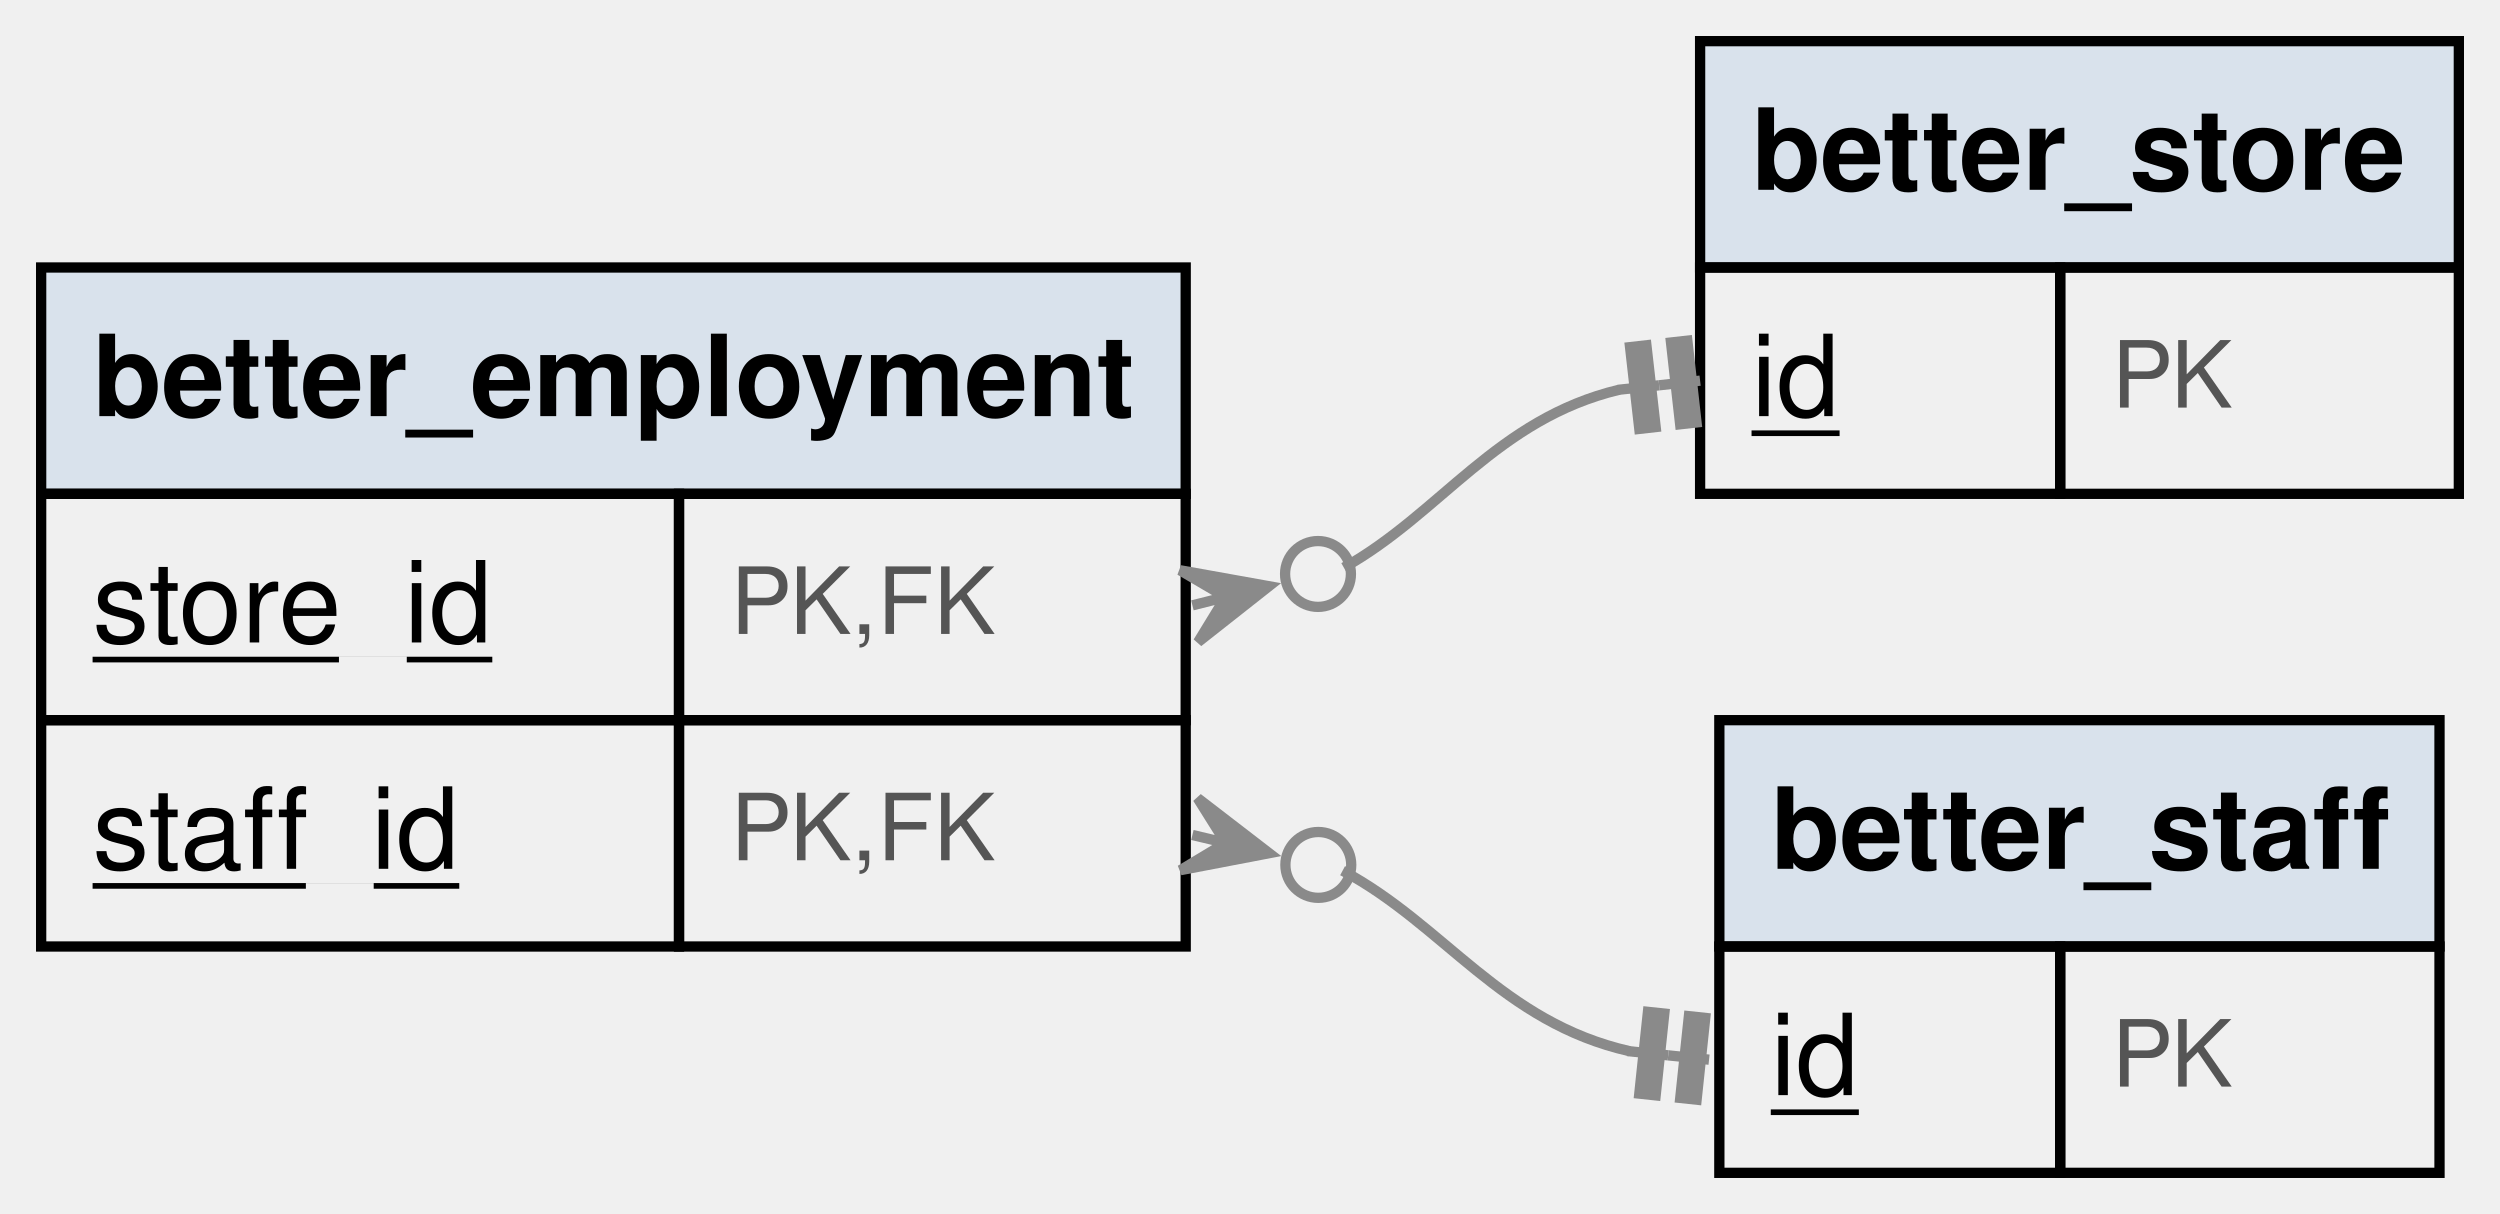
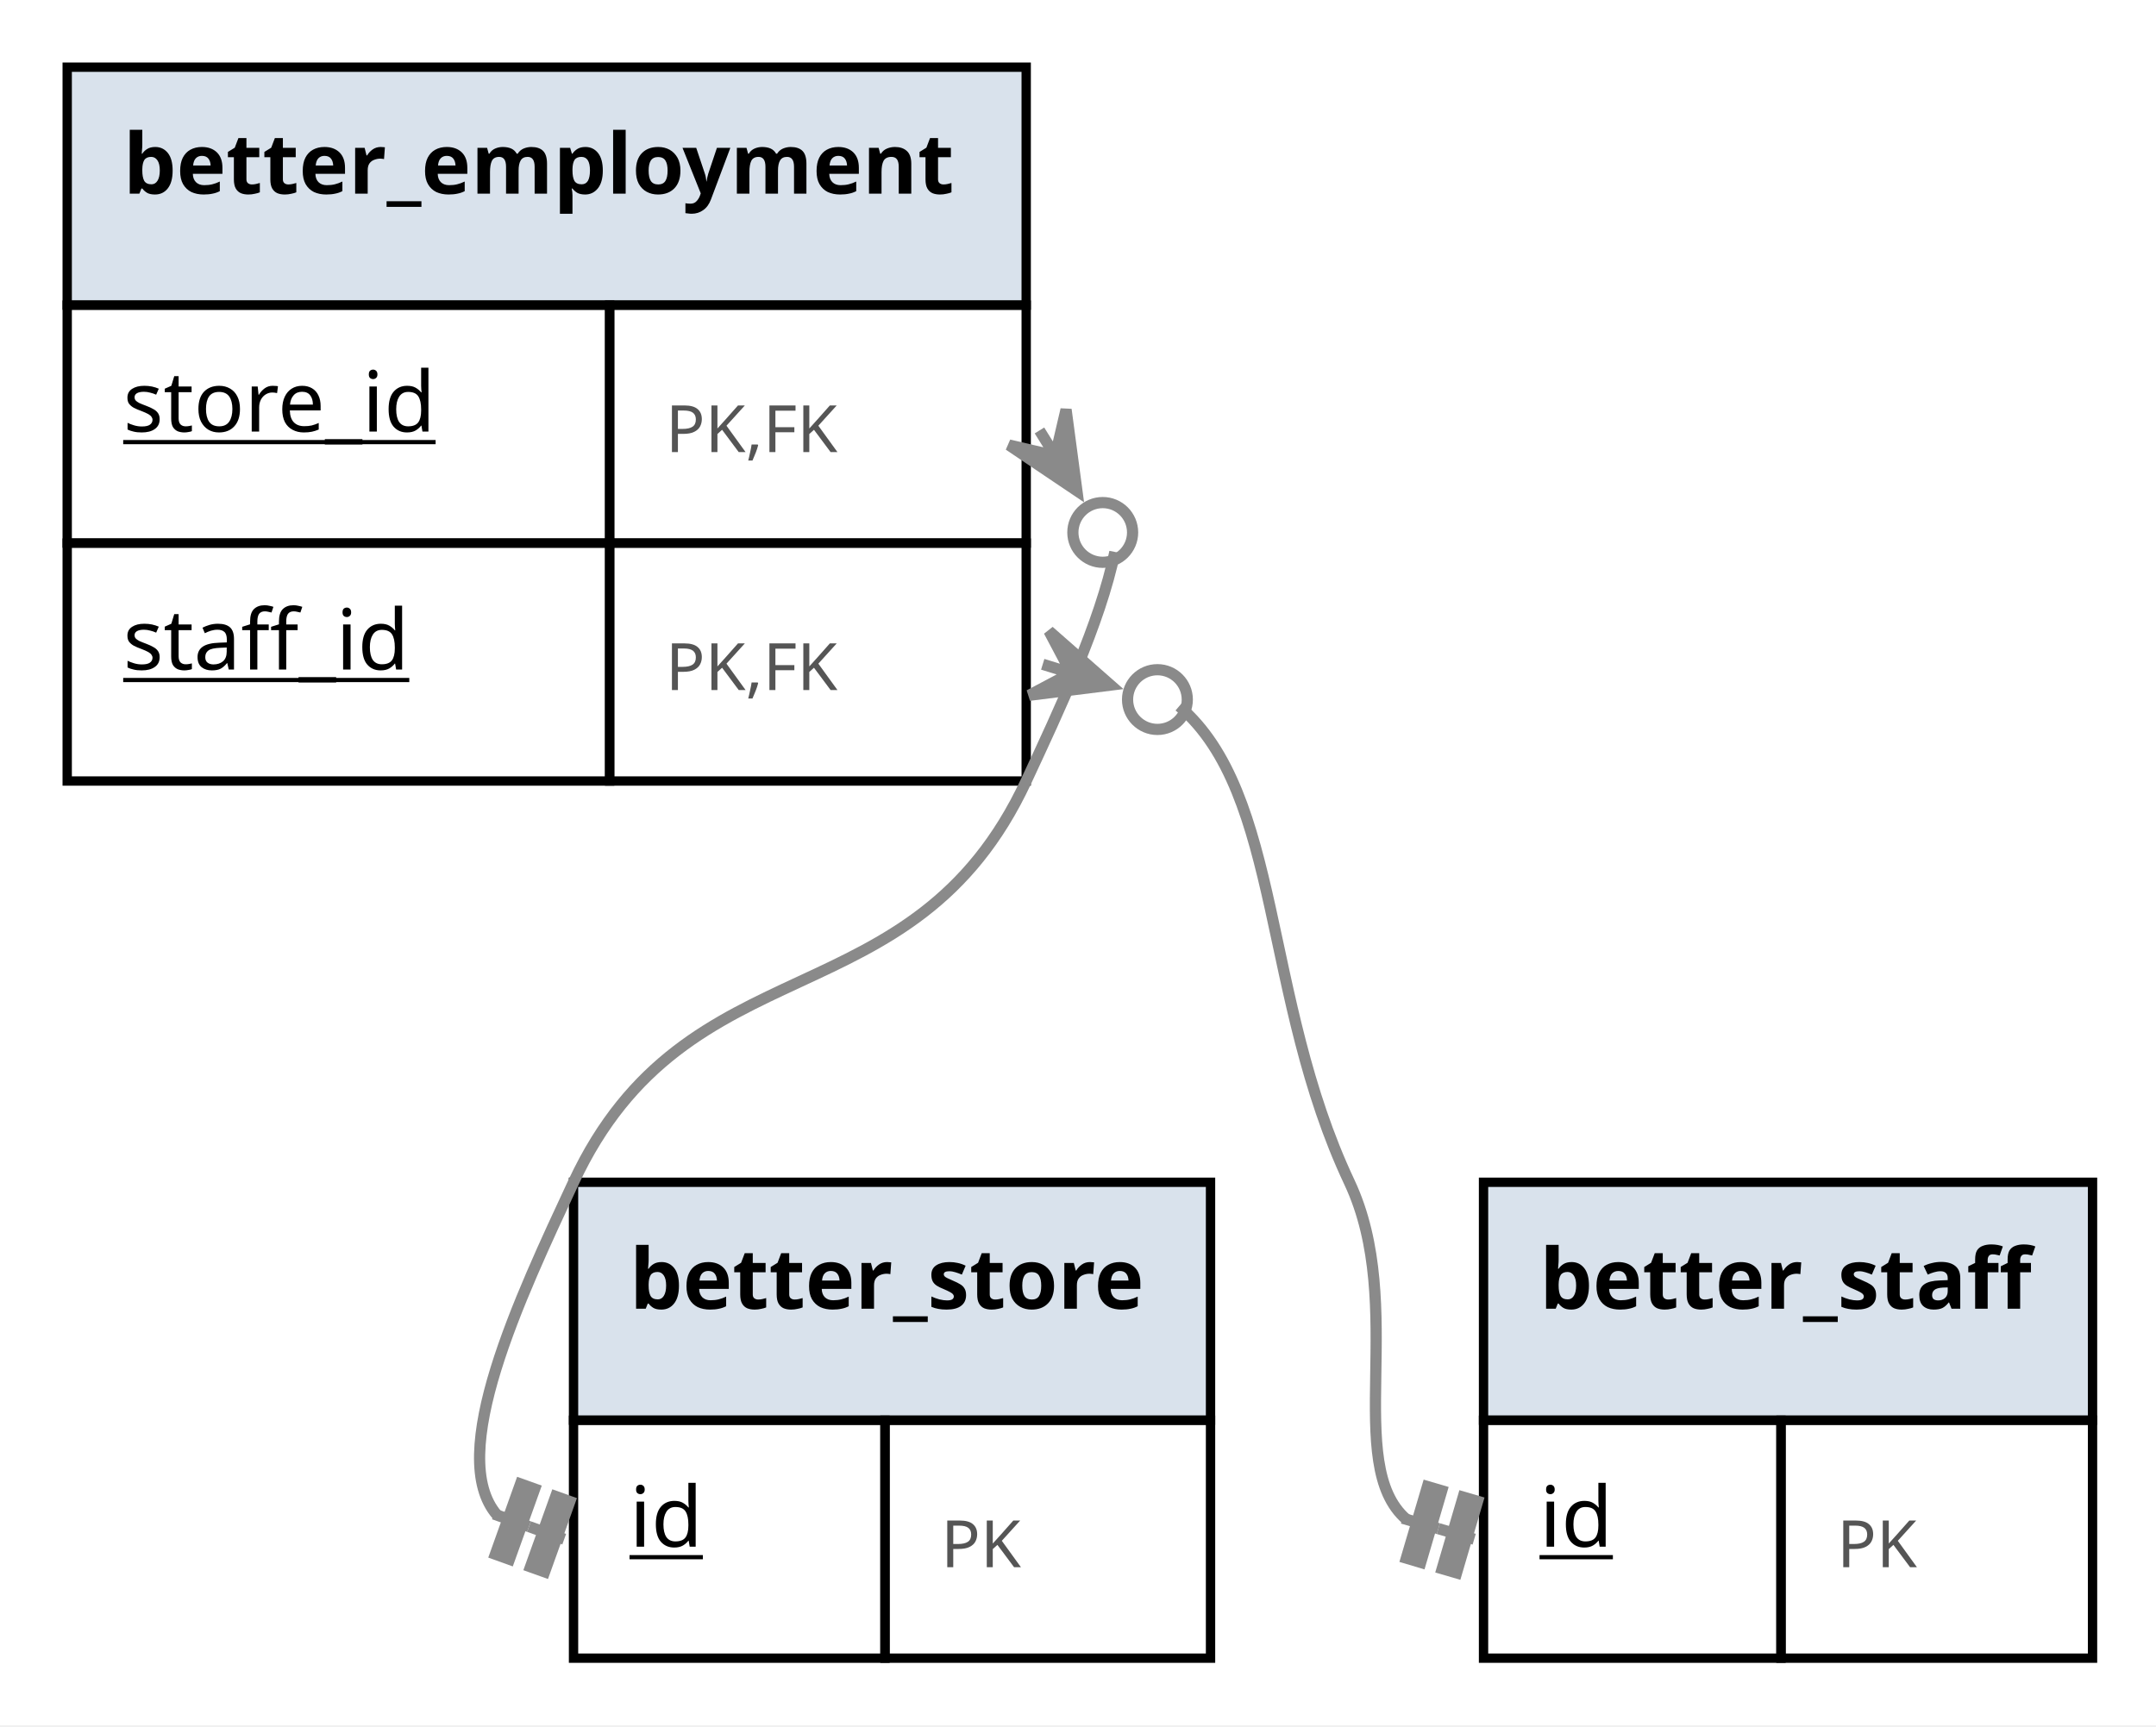
- <svg xmlns="http://www.w3.org/2000/svg" width="243pt" height="118pt" viewBox="0.00 0.00 243.00 118.00">
-   <g id="graph0" class="graph" transform="scale(1 1) rotate(0) translate(4 114)">
+ <svg xmlns="http://www.w3.org/2000/svg" width="231pt" height="185pt" viewBox="0.00 0.00 231.00 185.00">
+   <g id="graph0" class="graph" transform="scale(1 1) rotate(0) translate(7.2 177.7)">
+     <polygon fill="white" stroke="none" points="-7.2,7.2 -7.2,-177.7 224.2,-177.7 224.2,7.2 -7.2,7.2" />
    <g id="node1" class="node">
-       <polygon fill="#d9e2ec" stroke="none" points="161.25,-88 161.25,-110 235,-110 235,-88 161.25,-88" />
-       <polygon fill="none" stroke="black" points="161.25,-88 161.25,-110 235,-110 235,-88 161.25,-88" />
-       <text xml:space="preserve" text-anchor="start" x="166.25" y="-95.55" font-family="Helvetica,sans-Serif" font-weight="bold" font-size="11.00">better_store</text>
-       <polygon fill="none" stroke="black" points="161.25,-66 161.25,-88 196.25,-88 196.25,-66 161.25,-66" />
-       <text xml:space="preserve" text-anchor="start" x="166.25" y="-73.55" font-family="Helvetica,sans-Serif" text-decoration="underline" font-size="11.00">id</text>
-       <polygon fill="none" stroke="black" points="196.25,-66 196.25,-88 235,-88 235,-66 196.25,-66" />
-       <text xml:space="preserve" text-anchor="start" x="201.25" y="-74.38" font-family="Helvetica,sans-Serif" font-size="9.00" fill="#555555">PK</text>
+       <polygon fill="#d9e2ec" stroke="none" points="54.25,-25.5 54.25,-51 122.5,-51 122.5,-25.5 54.25,-25.5" />
+       <polygon fill="none" stroke="#000000" points="54.25,-25.5 54.25,-51 122.5,-51 122.5,-25.5 54.25,-25.5" />
+       <text xml:space="preserve" text-anchor="start" x="60.25" y="-37.45" font-family="Noto Sans KR" font-weight="bold" font-size="9.00" fill="#000000">better_store</text>
+       <polygon fill="none" stroke="#000000" points="54.25,0 54.25,-25.5 87.62,-25.5 87.62,0 54.25,0" />
+       <text xml:space="preserve" text-anchor="start" x="60.25" y="-11.95" font-family="Noto Sans KR" text-decoration="underline" font-size="9.00">id</text>
+       <polygon fill="none" stroke="#000000" points="87.62,0 87.62,-25.5 122.5,-25.5 122.5,0 87.62,0" />
+       <text xml:space="preserve" text-anchor="start" x="93.62" y="-9.75" font-family="Noto Sans KR" font-size="7.00" fill="#555555">PK</text>
    </g>
    <g id="node2" class="node">
-       <polygon fill="#d9e2ec" stroke="none" points="163.12,-22 163.12,-44 233.12,-44 233.12,-22 163.12,-22" />
-       <polygon fill="none" stroke="black" points="163.12,-22 163.12,-44 233.12,-44 233.12,-22 163.12,-22" />
-       <text xml:space="preserve" text-anchor="start" x="168.12" y="-29.55" font-family="Helvetica,sans-Serif" font-weight="bold" font-size="11.00">better_staff</text>
-       <polygon fill="none" stroke="black" points="163.12,0 163.12,-22 196.25,-22 196.25,0 163.12,0" />
-       <text xml:space="preserve" text-anchor="start" x="168.12" y="-7.55" font-family="Helvetica,sans-Serif" text-decoration="underline" font-size="11.00">id</text>
-       <polygon fill="none" stroke="black" points="196.25,0 196.25,-22 233.12,-22 233.12,0 196.25,0" />
-       <text xml:space="preserve" text-anchor="start" x="201.25" y="-8.38" font-family="Helvetica,sans-Serif" font-size="9.00" fill="#555555">PK</text>
+       <polygon fill="#d9e2ec" stroke="none" points="151.75,-25.5 151.75,-51 217,-51 217,-25.5 151.75,-25.5" />
+       <polygon fill="none" stroke="#000000" points="151.75,-25.5 151.75,-51 217,-51 217,-25.5 151.75,-25.5" />
+       <text xml:space="preserve" text-anchor="start" x="157.75" y="-37.45" font-family="Noto Sans KR" font-weight="bold" font-size="9.00" fill="#000000">better_staff</text>
+       <polygon fill="none" stroke="#000000" points="151.75,0 151.75,-25.5 183.62,-25.5 183.62,0 151.75,0" />
+       <text xml:space="preserve" text-anchor="start" x="157.75" y="-11.95" font-family="Noto Sans KR" text-decoration="underline" font-size="9.00">id</text>
+       <polygon fill="none" stroke="#000000" points="183.62,0 183.62,-25.5 217,-25.5 217,0 183.62,0" />
+       <text xml:space="preserve" text-anchor="start" x="189.62" y="-9.75" font-family="Noto Sans KR" font-size="7.00" fill="#555555">PK</text>
    </g>
    <g id="node3" class="node">
-       <polygon fill="#d9e2ec" stroke="none" points="0,-66 0,-88 111.25,-88 111.25,-66 0,-66" />
-       <polygon fill="none" stroke="black" points="0,-66 0,-88 111.25,-88 111.25,-66 0,-66" />
-       <text xml:space="preserve" text-anchor="start" x="5" y="-73.55" font-family="Helvetica,sans-Serif" font-weight="bold" font-size="11.00">better_employment</text>
-       <polygon fill="none" stroke="black" points="0,-44 0,-66 62,-66 62,-44 0,-44" />
-       <text xml:space="preserve" text-anchor="start" x="5" y="-51.55" font-family="Helvetica,sans-Serif" text-decoration="underline" font-size="11.00">store_id</text>
-       <polygon fill="none" stroke="black" points="62,-44 62,-66 111.25,-66 111.25,-44 62,-44" />
-       <text xml:space="preserve" text-anchor="start" x="67" y="-52.38" font-family="Helvetica,sans-Serif" font-size="9.00" fill="#555555">PK,FK</text>
-       <polygon fill="none" stroke="black" points="0,-22 0,-44 62,-44 62,-22 0,-22" />
-       <text xml:space="preserve" text-anchor="start" x="5" y="-29.55" font-family="Helvetica,sans-Serif" text-decoration="underline" font-size="11.00">staff_id</text>
-       <polygon fill="none" stroke="black" points="62,-22 62,-44 111.25,-44 111.25,-22 62,-22" />
-       <text xml:space="preserve" text-anchor="start" x="67" y="-30.38" font-family="Helvetica,sans-Serif" font-size="9.00" fill="#555555">PK,FK</text>
+       <polygon fill="#d9e2ec" stroke="none" points="0,-145 0,-170.5 102.75,-170.5 102.75,-145 0,-145" />
+       <polygon fill="none" stroke="#000000" points="0,-145 0,-170.5 102.75,-170.5 102.75,-145 0,-145" />
+       <text xml:space="preserve" text-anchor="start" x="6" y="-156.95" font-family="Noto Sans KR" font-weight="bold" font-size="9.00" fill="#000000">better_employment</text>
+       <polygon fill="none" stroke="#000000" points="0,-119.5 0,-145 58.12,-145 58.12,-119.5 0,-119.5" />
+       <text xml:space="preserve" text-anchor="start" x="6" y="-131.45" font-family="Noto Sans KR" text-decoration="underline" font-size="9.00">store_id</text>
+       <polygon fill="none" stroke="#000000" points="58.12,-119.5 58.12,-145 102.75,-145 102.75,-119.5 58.12,-119.5" />
+       <text xml:space="preserve" text-anchor="start" x="64.12" y="-129.25" font-family="Noto Sans KR" font-size="7.00" fill="#555555">PK,FK</text>
+       <polygon fill="none" stroke="#000000" points="0,-94 0,-119.5 58.12,-119.5 58.12,-94 0,-94" />
+       <text xml:space="preserve" text-anchor="start" x="6" y="-105.95" font-family="Noto Sans KR" text-decoration="underline" font-size="9.00">staff_id</text>
+       <polygon fill="none" stroke="#000000" points="58.12,-94 58.12,-119.5 102.75,-119.5 102.75,-94 58.12,-94" />
+       <text xml:space="preserve" text-anchor="start" x="64.12" y="-103.75" font-family="Noto Sans KR" font-size="7.00" fill="#555555">PK,FK</text>
    </g>
    <g id="edge1" class="edge">
-       <path fill="none" stroke="#8a8a8a" d="M126.62,-58.83C136.05,-64.1 141.46,-73.26 153.39,-76.12" />
-       <polygon fill="#8a8a8a" stroke="#8a8a8a" points="119.34,-57.02 112.45,-51.59 115.13,-55.97 111.9,-55.16 111.9,-55.16 111.9,-55.16 115.13,-55.97 110.7,-58.57 119.34,-57.02" />
-       <ellipse fill="none" stroke="#8a8a8a" cx="124.11" cy="-58.21" rx="3.2" ry="3.2" />
-       <polygon fill="#8a8a8a" stroke="#8a8a8a" points="160.9,-72.94 160.01,-80.89 158.42,-80.71 159.31,-72.76 160.9,-72.94" />
-       <polyline fill="none" stroke="#8a8a8a" points="161.25,-77 157.27,-76.55" />
-       <polygon fill="#8a8a8a" stroke="#8a8a8a" points="156.93,-72.49 156.03,-80.44 154.44,-80.26 155.34,-72.31 156.93,-72.49" />
-       <polyline fill="none" stroke="#8a8a8a" points="157.27,-76.55 153.3,-76.11" />
+       <path fill="none" stroke="#8a8a8a" stroke-width="1.2" d="M112.25,-118.55C110.7,-110.97 106.28,-101.59 102.75,-94 90.59,-67.88 66.41,-77.12 54.25,-51 48.53,-38.72 40.49,-21.72 46.07,-15.32" />
+       <polygon fill="#8a8a8a" stroke="#8a8a8a" stroke-width="1.2" points="108.18,-125.11 100.9,-130.01 105.86,-128.85 104.17,-131.57 104.17,-131.57 104.17,-131.57 105.86,-128.85 107.02,-133.81 108.18,-125.11" />
+       <ellipse fill="none" stroke="#8a8a8a" stroke-width="1.2" cx="110.95" cy="-120.64" rx="3.2" ry="3.2" />
+       <polygon fill="#8a8a8a" stroke="#8a8a8a" stroke-width="1.2" points="51.15,-9.25 53.85,-16.79 52.34,-17.33 49.64,-9.79 51.15,-9.25" />
+       <polyline fill="none" stroke="#8a8a8a" stroke-width="1.2" points="53.25,-12.75 49.48,-14.1" />
+       <polygon fill="#8a8a8a" stroke="#8a8a8a" stroke-width="1.2" points="47.38,-10.6 50.08,-18.13 48.57,-18.67 45.88,-11.14 47.38,-10.6" />
+       <polyline fill="none" stroke="#8a8a8a" stroke-width="1.2" points="49.48,-14.1 45.72,-15.45" />
    </g>
    <g id="edge2" class="edge">
-       <path fill="none" stroke="#8a8a8a" d="M126.5,-29.37C136.41,-24.09 141.94,-14.64 154.41,-11.82" />
-       <polygon fill="#8a8a8a" stroke="#8a8a8a" points="119.36,-31.07 110.74,-29.42 115.14,-32.07 111.9,-32.84 111.9,-32.84 111.9,-32.84 115.14,-32.07 112.41,-36.42 119.36,-31.07" />
-       <ellipse fill="none" stroke="#8a8a8a" cx="124.14" cy="-29.93" rx="3.2" ry="3.2" />
-       <polygon fill="#8a8a8a" stroke="#8a8a8a" points="160.91,-7.11 161.75,-15.06 160.16,-15.23 159.32,-7.28 160.91,-7.11" />
-       <polyline fill="none" stroke="#8a8a8a" points="162.12,-11 158.15,-11.42" />
-       <polygon fill="#8a8a8a" stroke="#8a8a8a" points="156.93,-7.53 157.77,-15.48 156.18,-15.65 155.34,-7.7 156.93,-7.53" />
-       <polyline fill="none" stroke="#8a8a8a" points="158.15,-11.42 154.17,-11.84" />
+       <path fill="none" stroke="#8a8a8a" stroke-width="1.2" d="M119.14,-102.02C130.16,-92.63 128.04,-70.84 137.38,-51 143.6,-37.76 136.65,-20.78 143.48,-14.88" />
+       <polygon fill="#8a8a8a" stroke="#8a8a8a" stroke-width="1.2" points="111.78,-104.28 103.08,-103.19 107.57,-105.57 104.52,-106.51 104.52,-106.51 104.52,-106.51 107.57,-105.57 105.19,-110.07 111.78,-104.28" />
+       <ellipse fill="none" stroke="#8a8a8a" stroke-width="1.2" cx="116.81" cy="-102.73" rx="3.2" ry="3.2" />
+       <polygon fill="#8a8a8a" stroke="#8a8a8a" stroke-width="1.2" points="148.86,-9.14 151.11,-16.81 149.57,-17.26 147.32,-9.59 148.86,-9.14" />
+       <polyline fill="none" stroke="#8a8a8a" stroke-width="1.2" points="150.75,-12.75 146.91,-13.88" />
+       <polygon fill="#8a8a8a" stroke="#8a8a8a" stroke-width="1.2" points="145.02,-10.26 147.27,-17.94 145.74,-18.39 143.48,-10.72 145.02,-10.26" />
+       <polyline fill="none" stroke="#8a8a8a" stroke-width="1.2" points="146.91,-13.88 143.07,-15" />
    </g>
  </g>
</svg>
